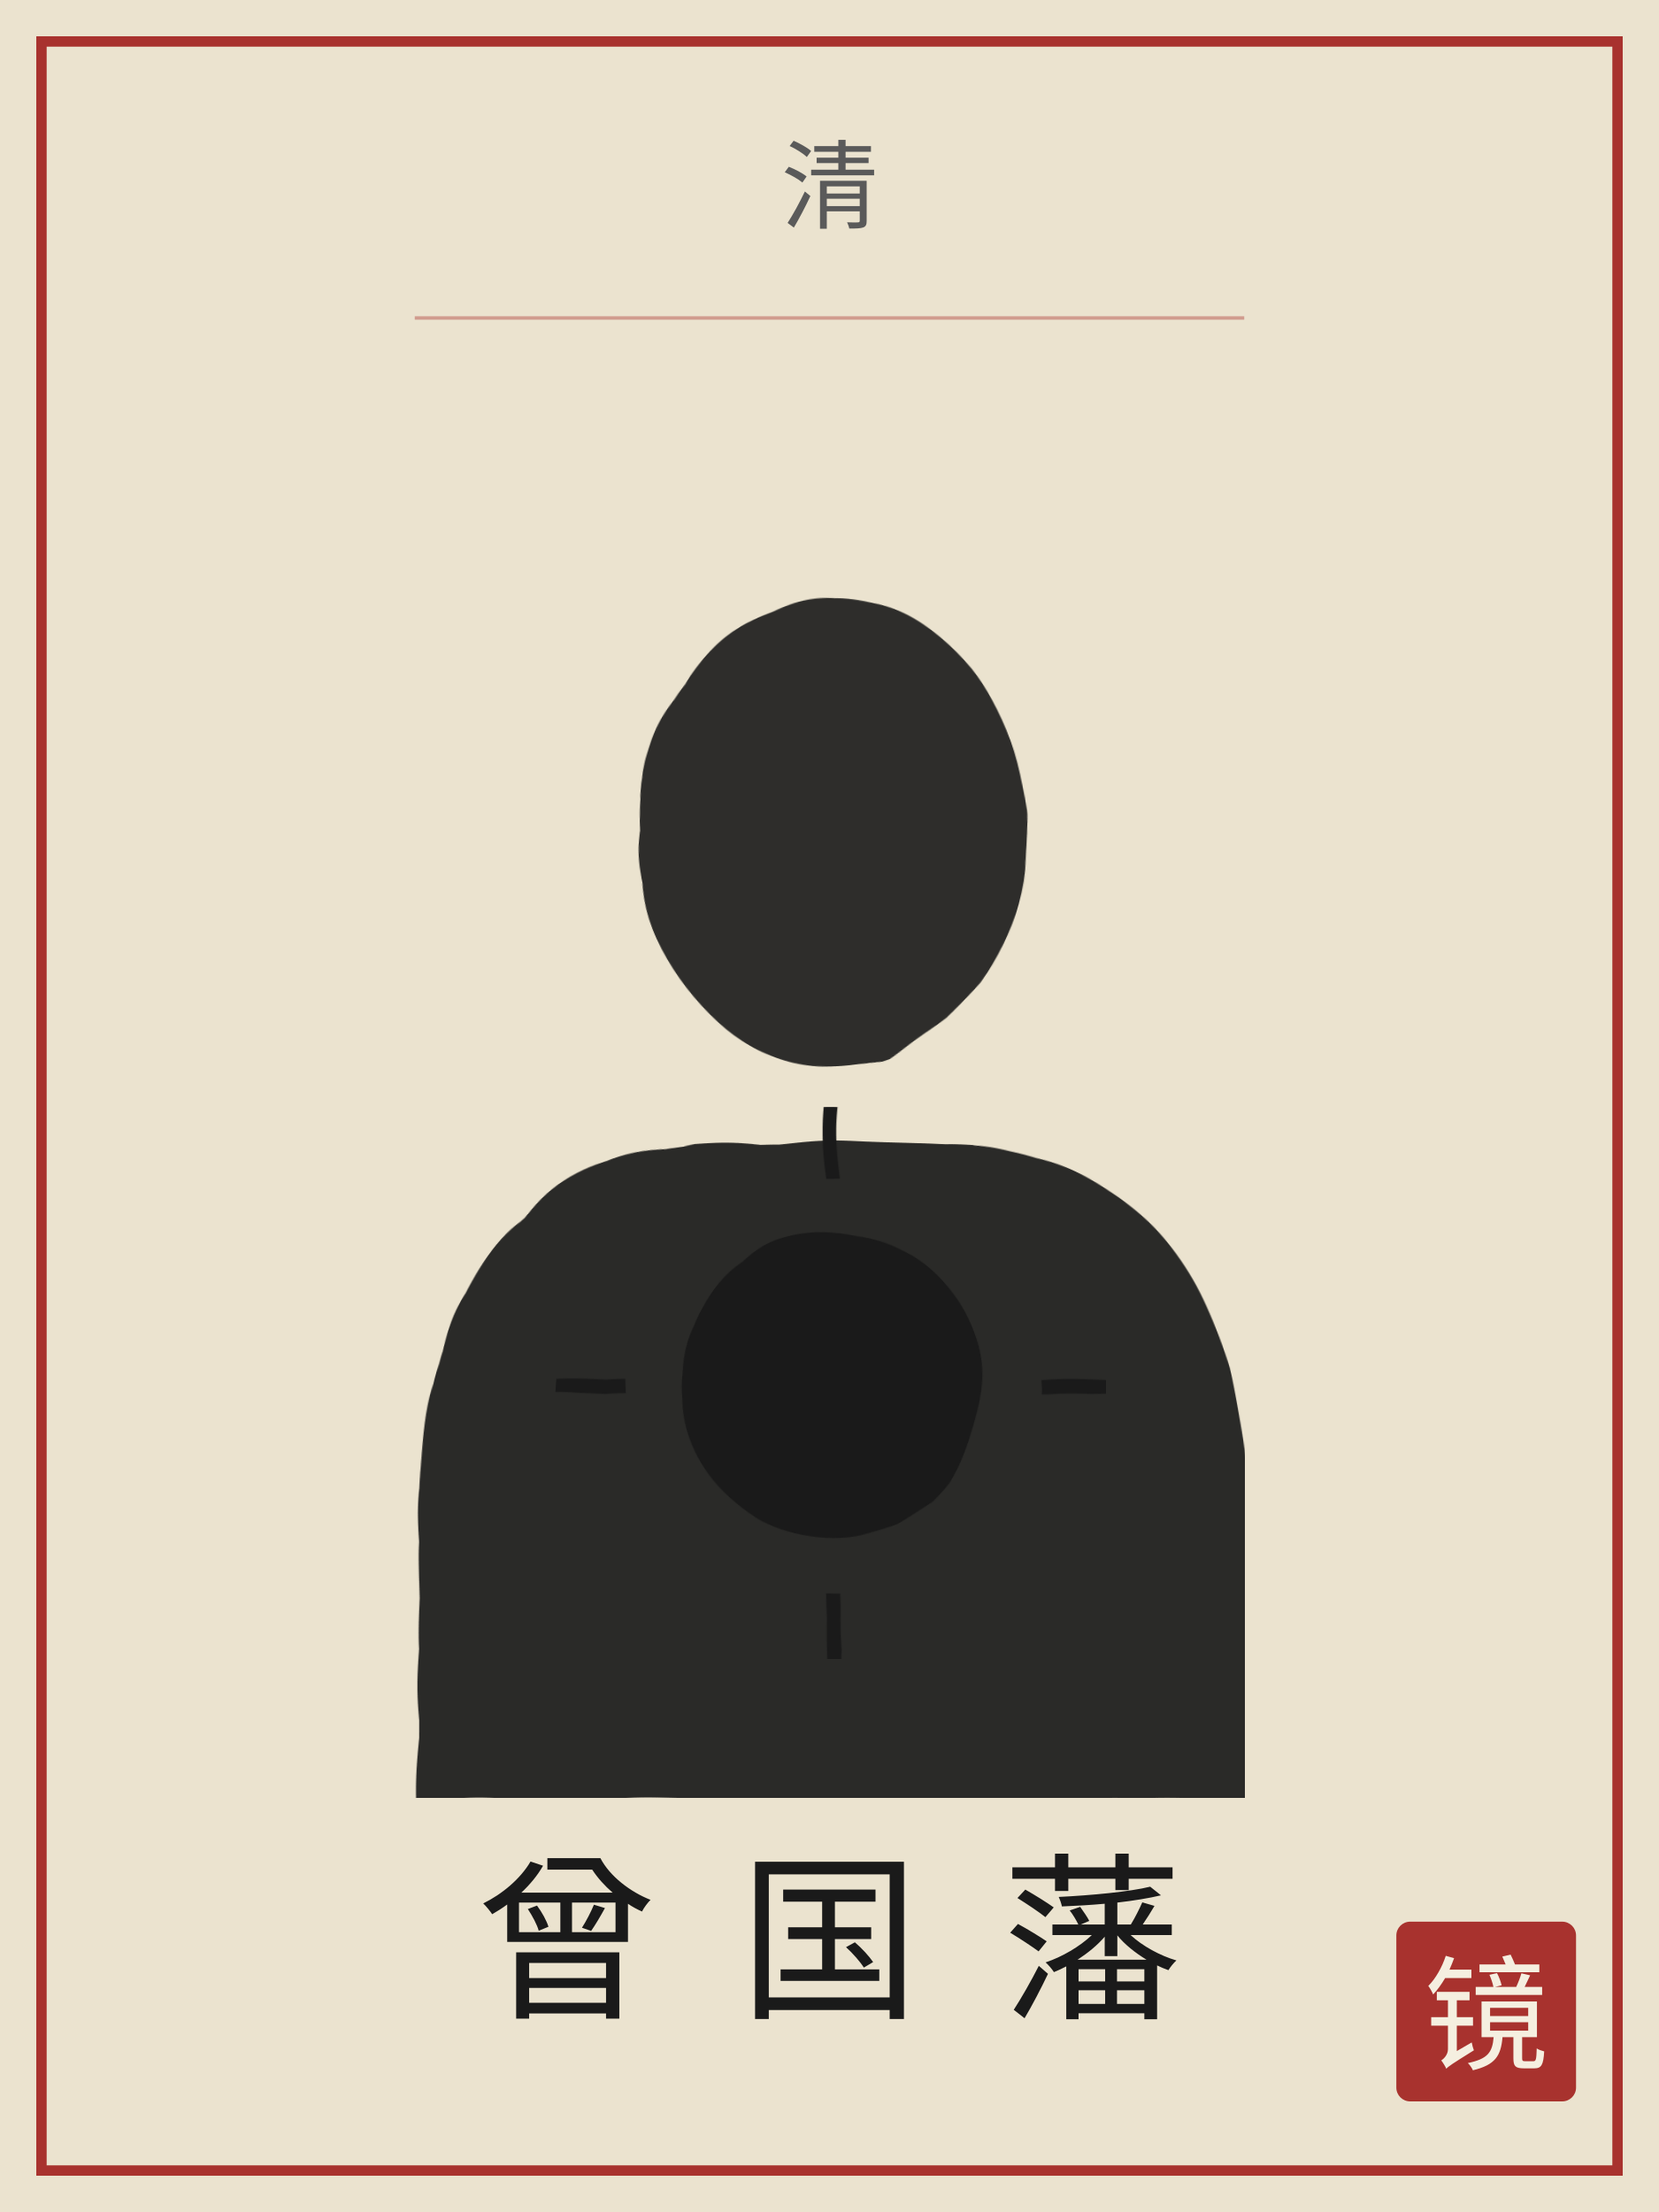
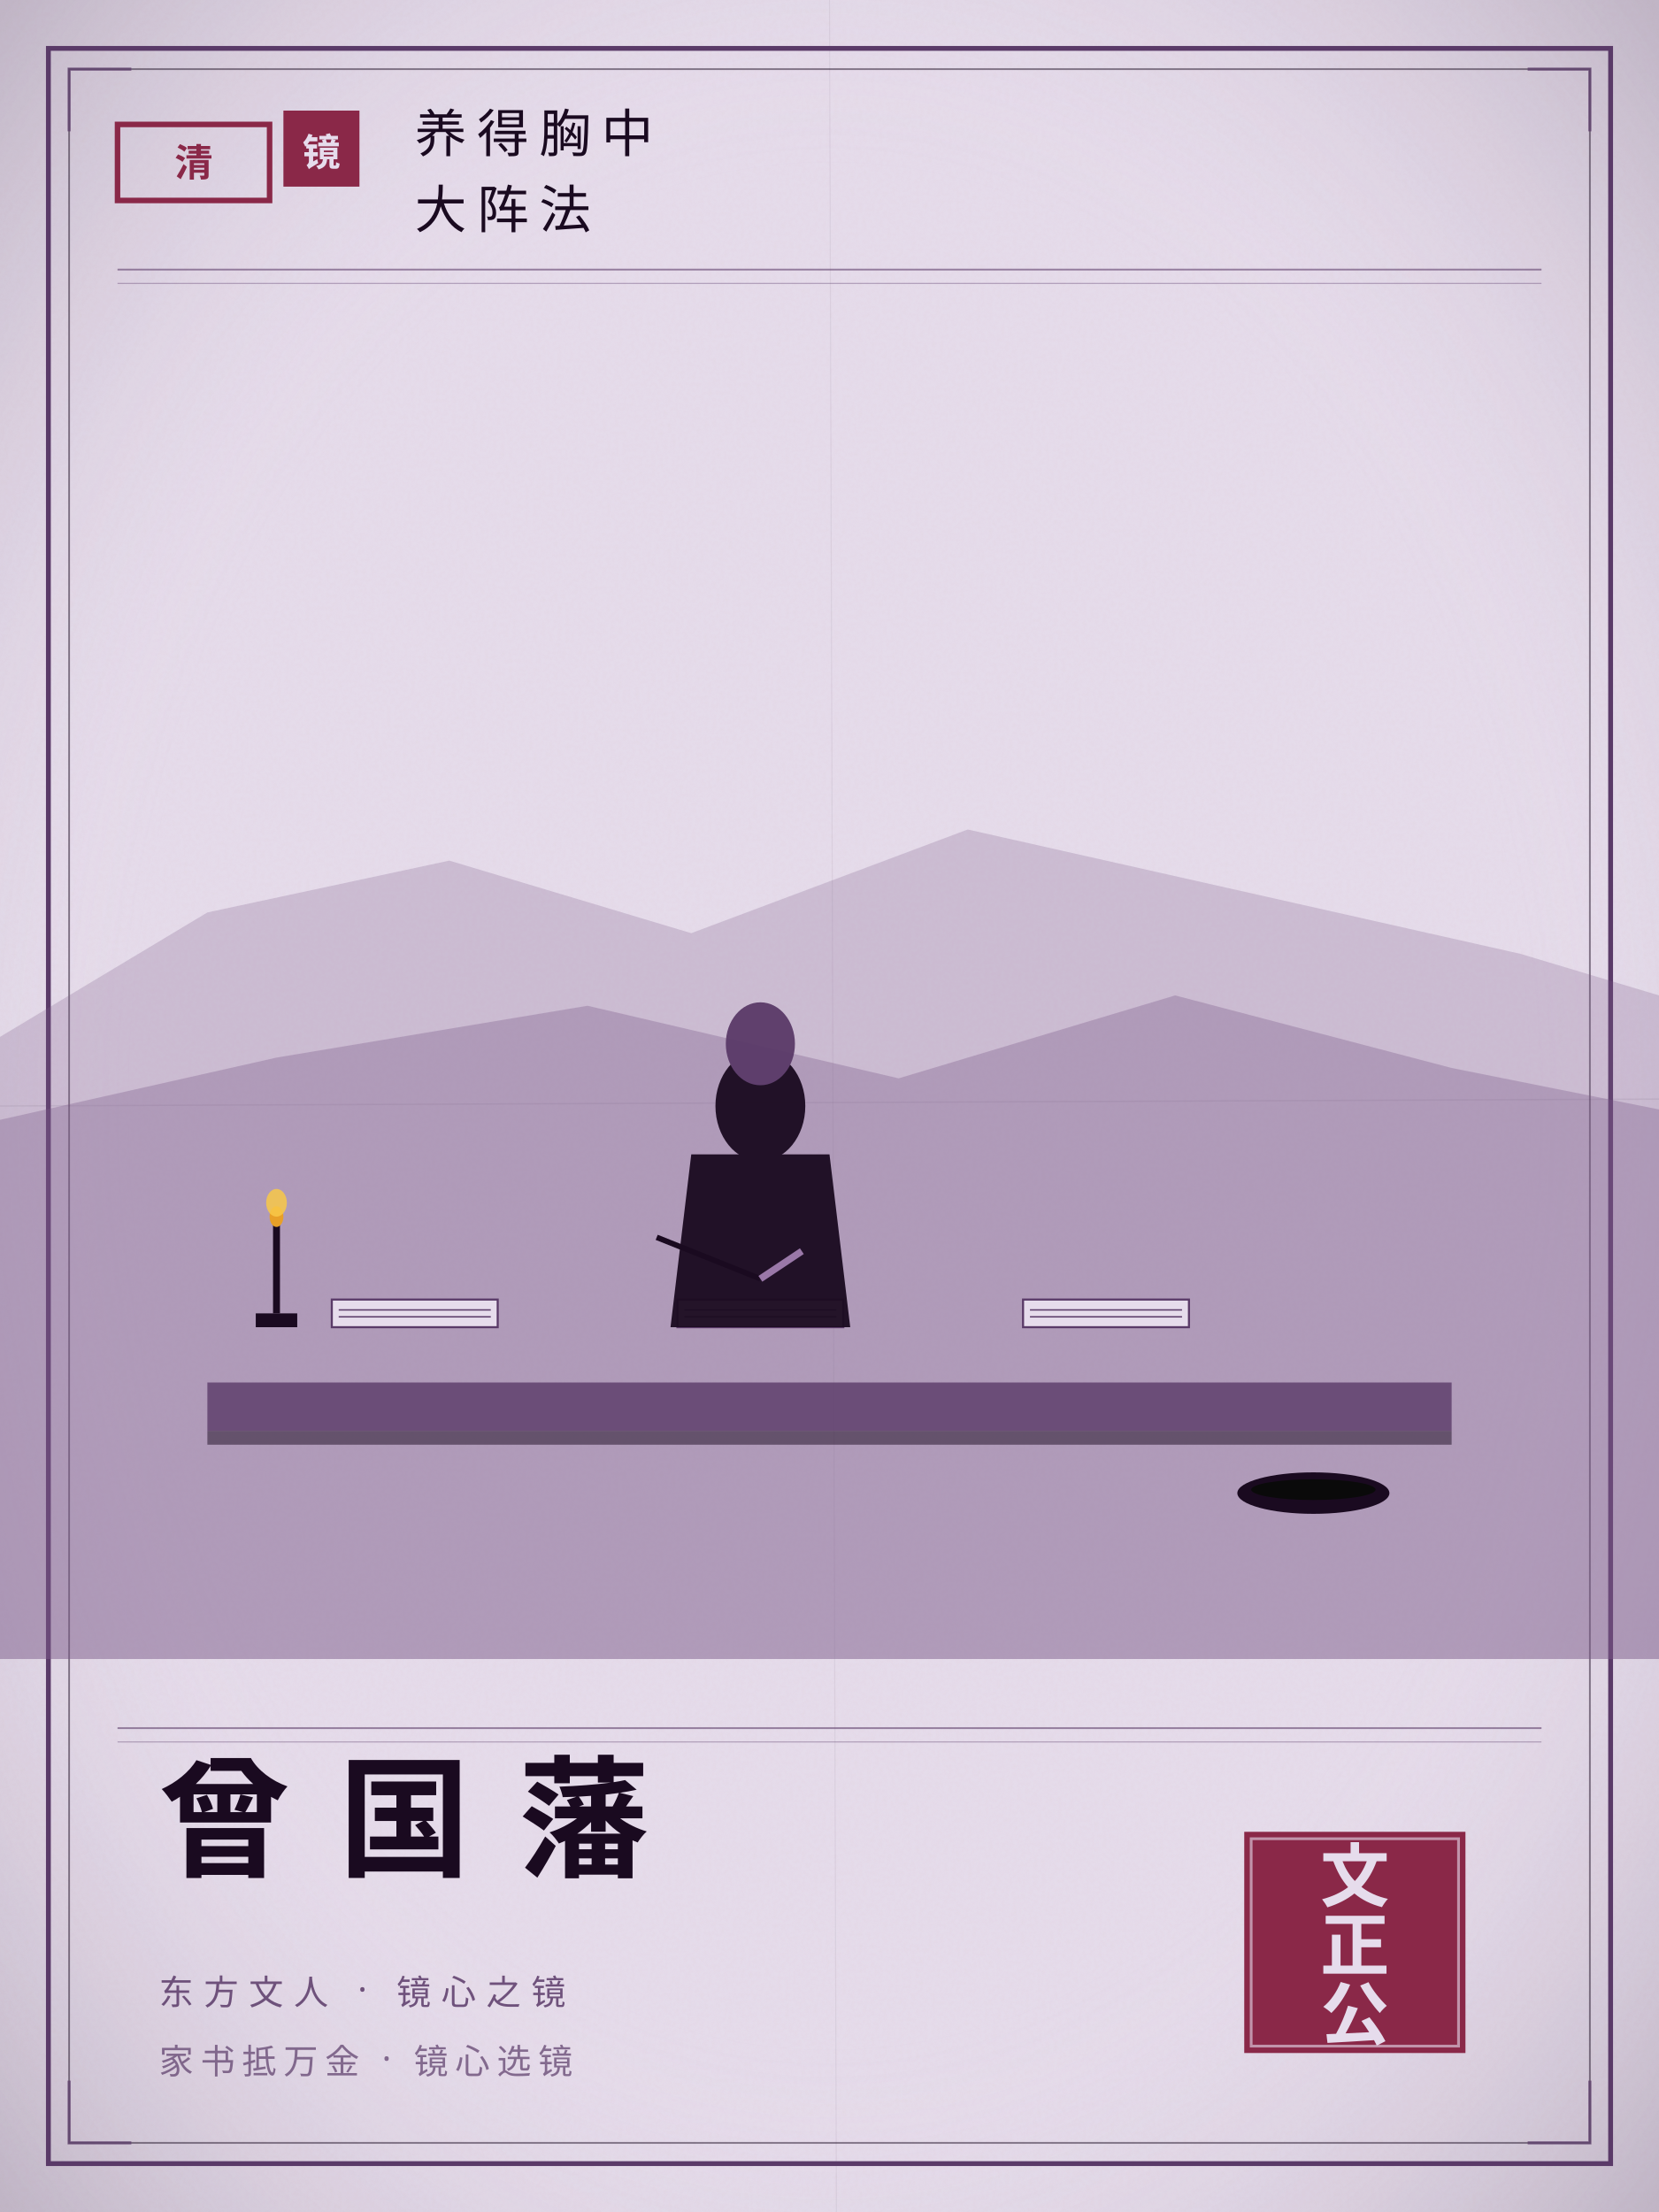
- <svg xmlns="http://www.w3.org/2000/svg" viewBox="0 0 240 320" width="240" height="320" role="img" aria-label="曾国藩（清）">
+ <svg xmlns="http://www.w3.org/2000/svg" viewBox="0 0 480 640" width="480" height="640" preserveAspectRatio="xMidYMid meet">
  <defs>
-     <filter id="rough" x="0" y="0" width="100%" height="100%">
-       <feTurbulence baseFrequency="0.04" numOctaves="2" seed="3" />
-       <feDisplacementMap in="SourceGraphic" scale="1.5" />
+     <filter id="ink-106" x="-10%" y="-10%" width="120%" height="120%">
+       <feTurbulence type="fractalNoise" baseFrequency="0.022" numOctaves="2" seed="106" result="noise" />
+       <feDisplacementMap in="SourceGraphic" in2="noise" scale="2.4" />
+     </filter>
+     <filter id="ink-strong-106" x="-10%" y="-10%" width="120%" height="120%">
+       <feTurbulence type="fractalNoise" baseFrequency="0.045" numOctaves="3" seed="113" result="noise" />
+       <feDisplacementMap in="SourceGraphic" in2="noise" scale="3.6" />
+     </filter>
+     <filter id="wash-106" x="-20%" y="-20%" width="140%" height="140%">
+       <feTurbulence type="fractalNoise" baseFrequency="0.018" numOctaves="2" seed="109" result="t" />
+       <feDisplacementMap in="SourceGraphic" in2="t" scale="6" />
+       <feGaussianBlur stdDeviation="0.6" />
+     </filter>
+     <filter id="haze-106">
+       <feGaussianBlur stdDeviation="2.4" />
+     </filter>
+     <filter id="paper-106" x="0%" y="0%" width="100%" height="100%">
+       <feTurbulence type="fractalNoise" baseFrequency="0.85" numOctaves="2" seed="117" result="grain" />
+       <feColorMatrix in="grain" type="matrix" values="0 0 0 0 0.45                 0 0 0 0 0.35                 0 0 0 0 0.20                 0 0 0 0.10 0" />
    </filter>
  </defs>
-   <style>
-     .ink { color: #1a1a1a; }
-     .cinnabar { color: #a8322e; }
-     .rice { color: #f5efe0; }
-     .faint { color: #5a5a5a; }
-     .face-bg { fill: #ebe3cf; }
-     .frame { fill: none; stroke: #a8322e; stroke-width: 1.5; }
-     text {
-       font-family: '霞鹜文楷','LXGW WenKai','STKaiti','KaiTi',serif;
-     }
-   </style>
-   <rect width="240" height="320" fill="#ebe3cf" />
-   <rect x="6" y="6" width="228" height="308" class="frame" />
-   <text x="120" y="32" text-anchor="middle" font-size="14" letter-spacing="6" class="ink" fill="#5a5a5a">清</text>
-   <line x1="60" y1="46" x2="180" y2="46" stroke="#a8322e" stroke-width="0.5" opacity="0.4" />
-   <g class="ink" filter="url(#rough)">
-     <ellipse cx="120" cy="120" rx="28" ry="34" fill="#1a1a1a" opacity="0.9" />
-     <path d="M60 220 Q60 170 100 165 L140 165 Q180 170 180 220 L180 260 L60 260 Z" fill="#1a1a1a" opacity="0.92" />
+   <rect x="0" y="0" width="480" height="640" fill="#e6dcec" />
+   <rect x="0" y="0" width="480" height="640" fill="#e6dcec" filter="url(#paper-106)" opacity="0.55" />
+   <radialGradient id="vignette-106" cx="50%" cy="50%" r="70%">
+     <stop offset="60%" stop-color="#e6dcec" stop-opacity="0" />
+     <stop offset="100%" stop-color="#1a0a20" stop-opacity="0.18" />
+   </radialGradient>
+   <rect x="0" y="0" width="480" height="640" fill="url(#vignette-106)" />
+   <path d="M 0 320 L 480 318" stroke="#1a0a20" stroke-width="0.4" opacity="0.08" />
+   <path d="M 240 0 L 242 640" stroke="#1a0a20" stroke-width="0.3" opacity="0.06" />
+   <rect x="14" y="14" width="452" height="612" fill="none" stroke="#5a3a68" stroke-width="1.4" />
+   <rect x="20" y="20" width="440" height="600" fill="none" stroke="#1a0a20" stroke-width="0.5" opacity="0.5" />
+   <g stroke="#5a3a68" stroke-width="0.9" fill="none" opacity="0.7">
+     <path d="M 20 38 L 20 20 L 38 20" />
+     <path d="M 442 20 L 460 20 L 460 38" />
+     <path d="M 460 602 L 460 620 L 442 620" />
+     <path d="M 38 620 L 20 620 L 20 602" />
  </g>
-   <g class="ink" filter="url(#rough)">
-     <circle cx="120" cy="200" r="22" fill="currentColor" />
-     <line x1="120" y1="170" x2="120" y2="160" stroke="currentColor" stroke-width="2" />
-     <line x1="120" y1="230" x2="120" y2="240" stroke="currentColor" stroke-width="2" />
-     <line x1="90" y1="200" x2="80" y2="200" stroke="currentColor" stroke-width="2" />
-     <line x1="150" y1="200" x2="160" y2="200" stroke="currentColor" stroke-width="2" />
+   <g>
+     <g transform="translate(34 36)">
+       <rect x="0" y="0" width="44" height="22" fill="none" stroke="#8a2848" stroke-width="1.6" />
+       <text x="22" y="15" text-anchor="middle" font-family="STKaiti, KaiTi, serif" font-size="11" fill="#8a2848" letter-spacing="2" font-weight="600">清</text>
+     </g>
+     <g transform="translate(82 32)">
+       <rect x="0" y="0" width="22" height="22" fill="#8a2848" />
+       <text x="11" y="16" text-anchor="middle" font-family="serif" font-size="11" fill="#e6dcec" font-weight="700">镜</text>
+     </g>
+     <g transform="translate(120 44)">
+       <text font-family="STKaiti, KaiTi, serif" font-size="15" fill="#1a0a20" letter-spacing="3" font-weight="500">
+         <tspan x="0" dy="0">养得胸中</tspan>
+         <tspan x="0" dy="22">大阵法</tspan>
+       </text>
+     </g>
+     <line x1="34" y1="78" x2="446" y2="78" stroke="#5a3a68" stroke-width="0.5" opacity="0.6" />
+     <line x1="34" y1="82" x2="446" y2="82" stroke="#5a3a68" stroke-width="0.3" opacity="0.4" />
  </g>
-   <text x="120" y="290" text-anchor="middle" font-size="26" letter-spacing="12" class="ink" fill="#1a1a1a">曾国藩</text>
-   <g transform="translate(202,278)">
-     <rect x="0" y="0" width="26" height="26" fill="#a8322e" rx="2" />
-     <text x="13" y="20" text-anchor="middle" font-size="18" fill="#f5efe0">镜</text>
+   <g>
+     <g filter="url(#haze-50)" opacity="0.7">
+       <path d="M 0 300 L 60 264 L 130 249 L 200 270 L 280 240 L 360 258 L 440 276 L 480 288 L 480 480 L 0 480 Z" fill="#7a5a88" opacity="0.35" />
+       <path d="M 0 324 L 80 306 L 170 291 L 260 312 L 340 288 L 420 309 L 480 321 L 480 480 L 0 480 Z" fill="#7a5a88" opacity="0.55" />
+     </g>
+     <g>
+       <line x1="80" y1="352" x2="80" y2="380" stroke="#1a0a20" stroke-width="2" />
+       <ellipse cx="80" cy="352" rx="2" ry="3" fill="#e8a028" />
+       <ellipse cx="80" cy="348" rx="3" ry="4" fill="#f8c848" opacity="0.85" />
+       <rect x="74" y="380" width="12" height="4" fill="#1a0a20" />
+     </g>
+     <rect x="60" y="400" width="360" height="14" fill="#5a3a68" opacity="0.8" />
+     <rect x="60" y="414" width="360" height="4" fill="#1a0a20" opacity="0.5" />
+     <g>
+       <rect x="96" y="376" width="48" height="8" fill="#e6dcec" stroke="#5a3a68" stroke-width="0.6" />
+       <line x1="98" y1="379" x2="142" y2="379" stroke="#5a3a68" stroke-width="0.4" />
+       <line x1="98" y1="381" x2="142" y2="381" stroke="#5a3a68" stroke-width="0.4" />
+     </g>
+     <g>
+       <rect x="196" y="376" width="48" height="8" fill="#e6dcec" stroke="#5a3a68" stroke-width="0.6" />
+       <line x1="198" y1="379" x2="242" y2="379" stroke="#5a3a68" stroke-width="0.4" />
+       <line x1="198" y1="381" x2="242" y2="381" stroke="#5a3a68" stroke-width="0.4" />
+     </g>
+     <g>
+       <rect x="296" y="376" width="48" height="8" fill="#e6dcec" stroke="#5a3a68" stroke-width="0.6" />
+       <line x1="298" y1="379" x2="342" y2="379" stroke="#5a3a68" stroke-width="0.4" />
+       <line x1="298" y1="381" x2="342" y2="381" stroke="#5a3a68" stroke-width="0.4" />
+     </g>
+     <g>
+       <ellipse cx="380" cy="432" rx="22" ry="6" fill="#1a0a20" />
+       <ellipse cx="380" cy="431" rx="18" ry="3" fill="#0a0a0a" />
+     </g>
+     <g transform="translate(220 320)" fill="#1a0a20" opacity="0.95">
+       <ellipse cx="0" cy="0" rx="13" ry="16" />
+       <path d="M -20 14 L -26 64 L 26 64 L 20 14 Z" />
+       <ellipse cx="0" cy="-18" rx="10" ry="12" fill="#5a3a68" />
+     </g>
+     <line x1="190" y1="358" x2="220" y2="370" stroke="#1a0a20" stroke-width="1.6" />
+     <line x1="220" y1="370" x2="232" y2="362" stroke="#9a78a8" stroke-width="2" />
+   </g>
+   <g>
+     <line x1="34" y1="500" x2="446" y2="500" stroke="#5a3a68" stroke-width="0.5" opacity="0.6" />
+     <line x1="34" y1="504" x2="446" y2="504" stroke="#5a3a68" stroke-width="0.3" opacity="0.4" />
+     <g transform="translate(46 540)">
+       <text font-family="STKaiti, KaiTi, serif" font-size="38" fill="#1a0a20" letter-spacing="14" font-weight="700">曾国藩</text>
+       <text x="0" y="40" font-family="STKaiti, KaiTi, serif" font-size="10" fill="#5a3a68" letter-spacing="3" opacity="0.85">东方文人 · 镜心之镜</text>
+     </g>
+     <g transform="translate(360 530)">
+       <rect x="0" y="0" width="64" height="64" fill="#8a2848" filter="url(#ink-40)" />
+       <rect x="2" y="2" width="60" height="60" fill="none" stroke="#e6dcec" stroke-width="0.8" opacity="0.6" />
+       <text x="32" y="20" text-anchor="middle" font-family="serif" font-size="20" fill="#e6dcec" font-weight="900">文</text>
+       <text x="32" y="40" text-anchor="middle" font-family="serif" font-size="20" fill="#e6dcec" font-weight="900">正</text>
+       <text x="32" y="60" text-anchor="middle" font-family="serif" font-size="20" fill="#e6dcec" font-weight="900">公</text>
+     </g>
+   </g>
+   <g transform="translate(46 600)">
+     <text font-family="STKaiti, KaiTi, serif" font-size="10" fill="#5a3a68" letter-spacing="2" opacity="0.7">家书抵万金 · 镜心选镜</text>
  </g>
</svg>
